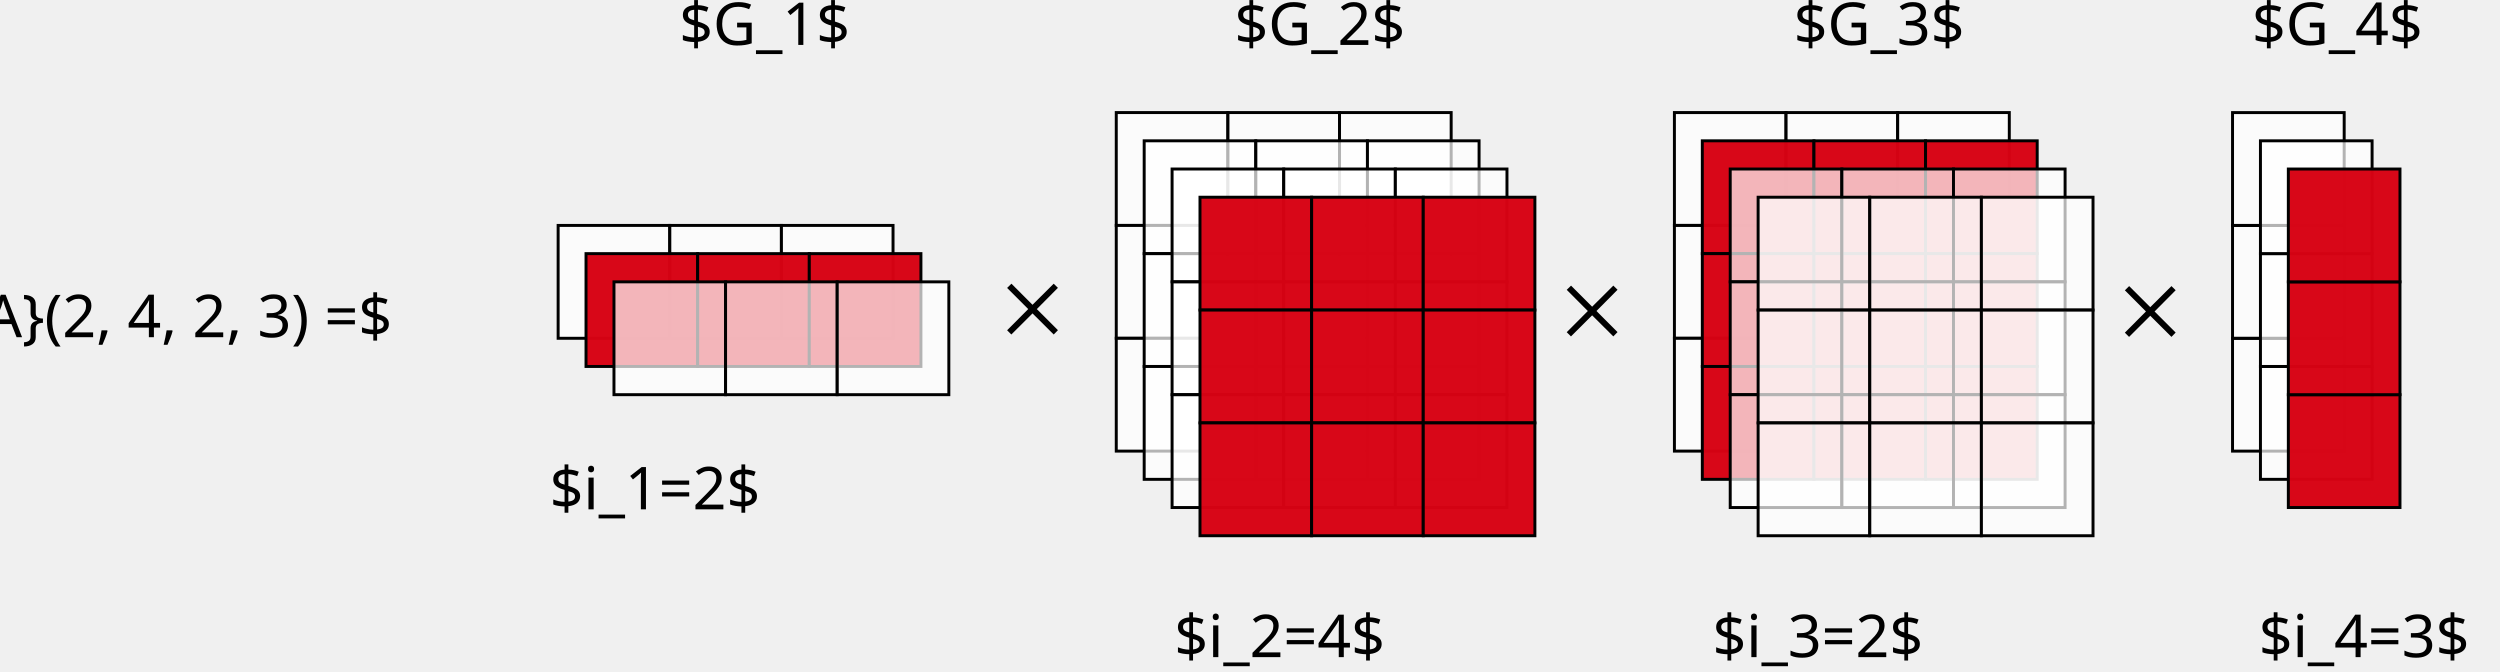
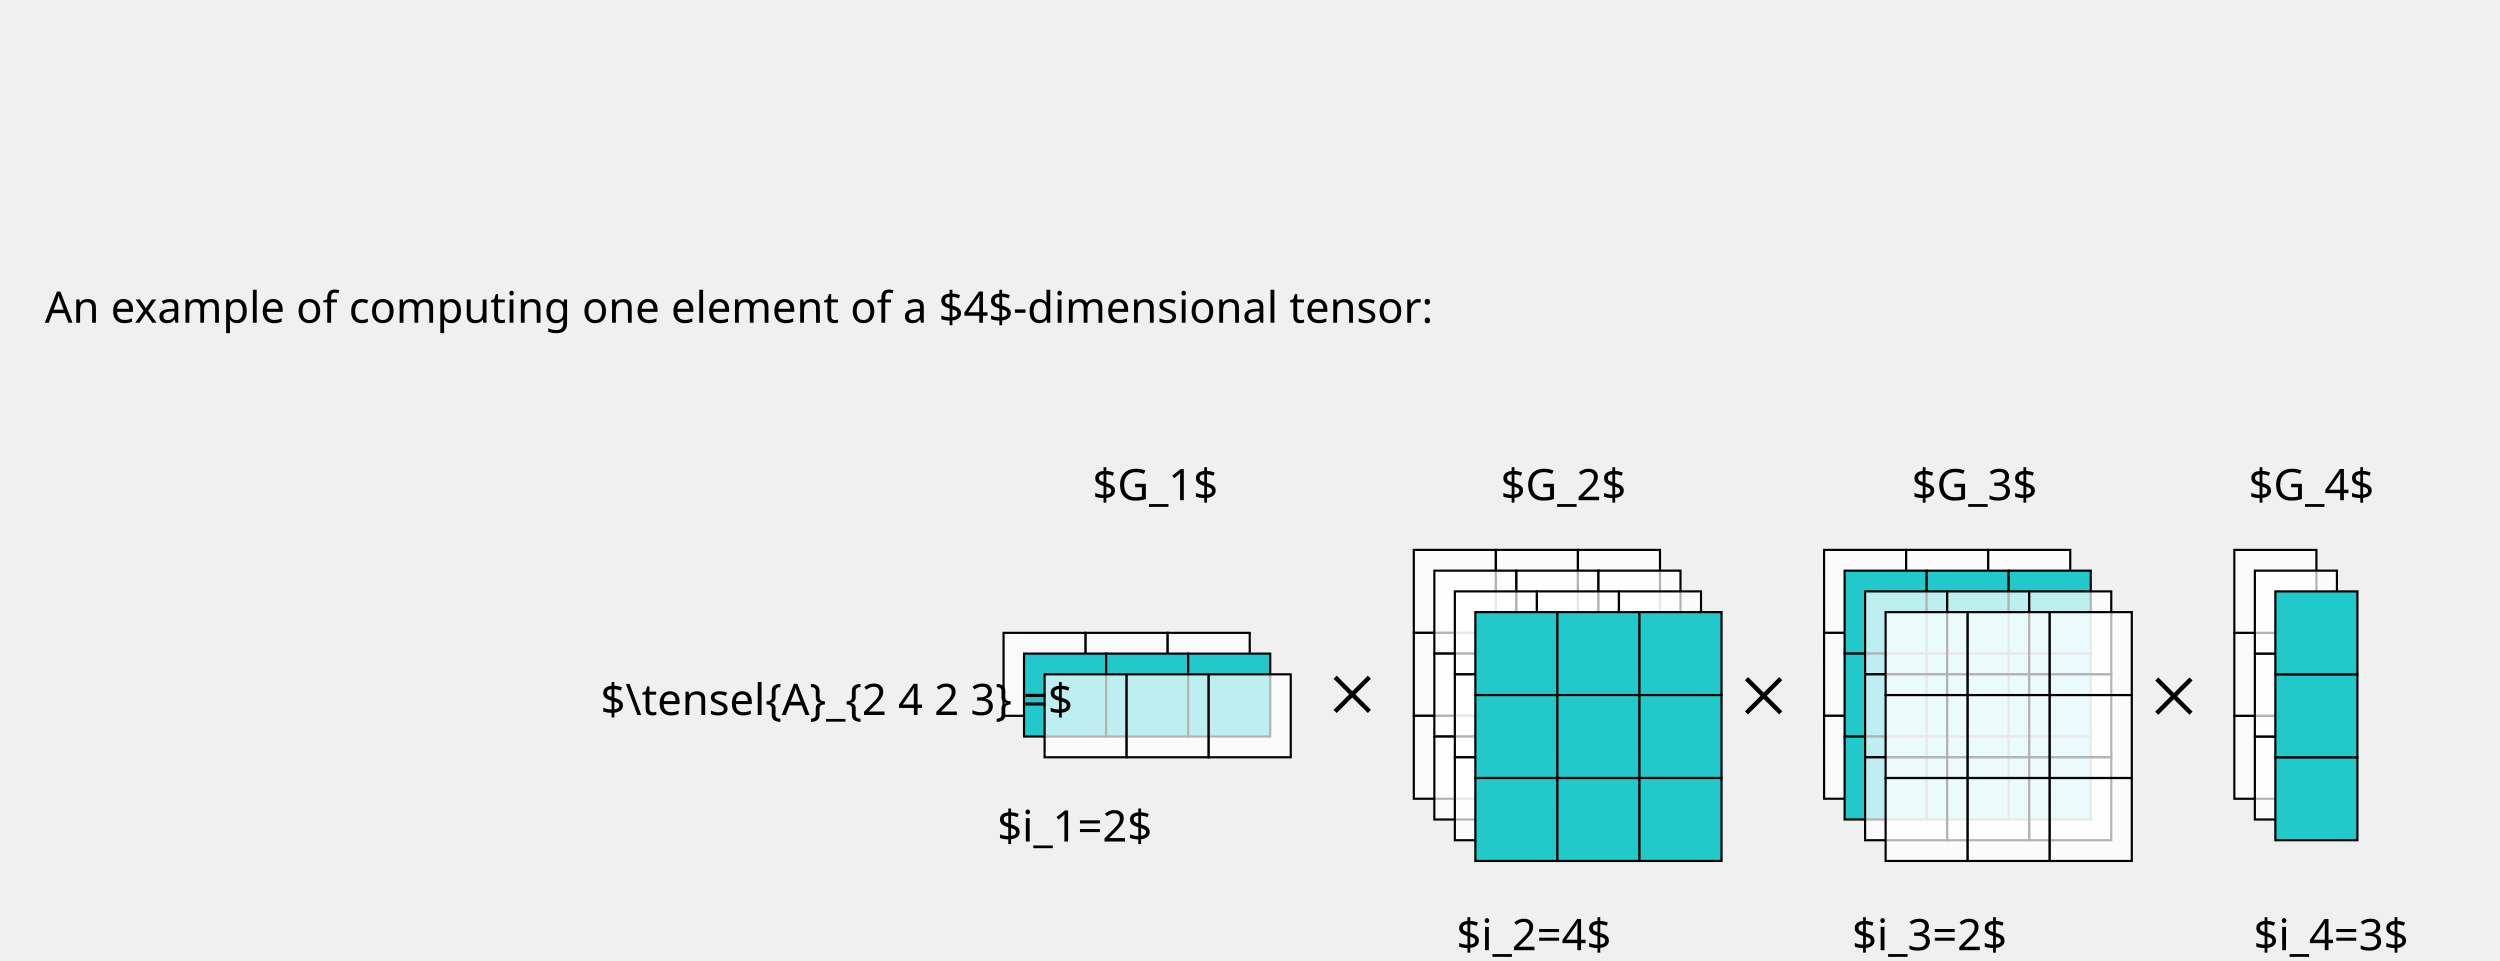
- <svg xmlns="http://www.w3.org/2000/svg" xmlns:xlink="http://www.w3.org/1999/xlink" width="1690.641" height="453.824" id="svg3796" version="1.1">
+ <svg xmlns="http://www.w3.org/2000/svg" xmlns:xlink="http://www.w3.org/1999/xlink" width="2300" height="883.607" id="svg3796" version="1.1">
  <defs id="defs4214">
    </defs>
-   <g id="g3798" transform="translate(-116,-424.1758)">
+   <g id="g3798" transform="translate(429.8282,5.607166)">
    <path d="m 493.44,576.62 75.5,0 0,76.32 -75.5,0 z" id="path3800" style="fill:#ffffff;fill-opacity:0.7;stroke:#000000;stroke-width:2" />
    <use xlink:href="#a" transform="translate(531.4419,308.5243)" id="use3802" x="0" y="0" width="100%" height="100%" />
    <path d="m 568.93,576.62 75.5,0 0,76.32 -75.5,0 z" id="path3804" style="fill:#ffffff;fill-opacity:0.7;stroke:#000000;stroke-width:2" />
    <use xlink:href="#a" transform="translate(606.9302,308.5243)" id="use3806" x="0" y="0" width="100%" height="100%" />
    <path d="m 644.42,576.62 75.5,0 0,76.32 -75.5,0 z" id="path3808" style="fill:#ffffff;fill-opacity:0.7;stroke:#000000;stroke-width:2" />
    <use xlink:href="#a" transform="translate(682.4186,308.5243)" id="use3810" x="0" y="0" width="100%" height="100%" />
    <path d="m 870.88,500.3 75.5,0 0,76.32 -75.5,0 z" id="path3812" style="fill:#ffffff;fill-opacity:0.7;stroke:#000000;stroke-width:2" />
    <use xlink:href="#a" transform="translate(908.8837,232.2122)" id="use3814" x="0" y="0" width="100%" height="100%" />
    <path d="m 946.37,500.3 75.5,0 0,76.32 -75.5,0 z" id="path3816" style="fill:#ffffff;fill-opacity:0.7;stroke:#000000;stroke-width:2" />
    <use xlink:href="#a" transform="translate(984.3721,232.2122)" id="use3818" x="0" y="0" width="100%" height="100%" />
    <path d="m 1021.86,500.3 75.5,0 0,76.32 -75.5,0 z" id="path3820" style="fill:#ffffff;fill-opacity:0.7;stroke:#000000;stroke-width:2" />
    <use xlink:href="#a" transform="translate(1059.861,232.2122)" id="use3822" x="0" y="0" width="100%" height="100%" />
    <path d="m 870.88,576.62 75.5,0 0,76.32 -75.5,0 z" id="path3824" style="fill:#ffffff;fill-opacity:0.7;stroke:#000000;stroke-width:2" />
    <use xlink:href="#a" transform="translate(908.8837,308.5243)" id="use3826" x="0" y="0" width="100%" height="100%" />
    <path d="m 946.37,576.62 75.5,0 0,76.32 -75.5,0 z" id="path3828" style="fill:#ffffff;fill-opacity:0.7;stroke:#000000;stroke-width:2" />
    <use xlink:href="#a" transform="translate(984.3721,308.5243)" id="use3830" x="0" y="0" width="100%" height="100%" />
    <path d="m 1021.86,576.62 75.5,0 0,76.32 -75.5,0 z" id="path3832" style="fill:#ffffff;fill-opacity:0.7;stroke:#000000;stroke-width:2" />
    <use xlink:href="#a" transform="translate(1059.861,308.5243)" id="use3834" x="0" y="0" width="100%" height="100%" />
    <path d="m 870.88,652.94 75.5,0 0,76.3 -75.5,0 z" id="path3836" style="fill:#ffffff;fill-opacity:0.7;stroke:#000000;stroke-width:2" />
    <use xlink:href="#a" transform="translate(908.8837,384.8365)" id="use3838" x="0" y="0" width="100%" height="100%" />
    <path d="m 946.37,652.94 75.5,0 0,76.3 -75.5,0 z" id="path3840" style="fill:#ffffff;fill-opacity:0.7;stroke:#000000;stroke-width:2" />
    <use xlink:href="#a" transform="translate(984.3721,384.8365)" id="use3842" x="0" y="0" width="100%" height="100%" />
    <path d="m 1021.86,652.94 75.5,0 0,76.3 -75.5,0 z" id="path3844" style="fill:#ffffff;fill-opacity:0.7;stroke:#000000;stroke-width:2" />
    <use xlink:href="#a" transform="translate(1059.861,384.8365)" id="use3846" x="0" y="0" width="100%" height="100%" />
    <path d="m 889.76,519.4 75.48,0 0,76.3 -75.48,0 z" id="path3848" style="fill:#ffffff;fill-opacity:0.7;stroke:#000000;stroke-width:2" />
    <use xlink:href="#a" transform="translate(927.7558,251.2902)" id="use3850" x="0" y="0" width="100%" height="100%" />
    <path d="m 965.24,519.4 75.5,0 0,76.3 -75.5,0 z" id="path3852" style="fill:#ffffff;fill-opacity:0.7;stroke:#000000;stroke-width:2" />
    <use xlink:href="#a" transform="translate(1003.244,251.2902)" id="use3854" x="0" y="0" width="100%" height="100%" />
    <path d="m 1040.73,519.4 75.5,0 0,76.3 -75.5,0 z" id="path3856" style="fill:#ffffff;fill-opacity:0.7;stroke:#000000;stroke-width:2" />
    <use xlink:href="#a" transform="translate(1078.733,251.2902)" id="use3858" x="0" y="0" width="100%" height="100%" />
    <path d="m 889.76,595.7 75.48,0 0,76.3 -75.48,0 z" id="path3860" style="fill:#ffffff;fill-opacity:0.7;stroke:#000000;stroke-width:2" />
    <use xlink:href="#a" transform="translate(927.7558,327.6024)" id="use3862" x="0" y="0" width="100%" height="100%" />
    <path d="m 965.24,595.7 75.5,0 0,76.3 -75.5,0 z" id="path3864" style="fill:#ffffff;fill-opacity:0.7;stroke:#000000;stroke-width:2" />
    <use xlink:href="#a" transform="translate(1003.244,327.6024)" id="use3866" x="0" y="0" width="100%" height="100%" />
    <path d="m 1040.73,595.7 75.5,0 0,76.3 -75.5,0 z" id="path3868" style="fill:#ffffff;fill-opacity:0.7;stroke:#000000;stroke-width:2" />
    <use xlink:href="#a" transform="translate(1078.733,327.6024)" id="use3870" x="0" y="0" width="100%" height="100%" />
    <path d="m 889.76,672 75.48,0 0,76.33 -75.48,0 z" id="path3872" style="fill:#ffffff;fill-opacity:0.7;stroke:#000000;stroke-width:2" />
    <use xlink:href="#a" transform="translate(927.7558,403.9146)" id="use3874" x="0" y="0" width="100%" height="100%" />
    <path d="m 965.24,672 75.5,0 0,76.33 -75.5,0 z" id="path3876" style="fill:#ffffff;fill-opacity:0.7;stroke:#000000;stroke-width:2" />
    <use xlink:href="#a" transform="translate(1003.244,403.9146)" id="use3878" x="0" y="0" width="100%" height="100%" />
    <path d="m 1040.73,672 75.5,0 0,76.33 -75.5,0 z" id="path3880" style="fill:#ffffff;fill-opacity:0.7;stroke:#000000;stroke-width:2" />
    <use xlink:href="#a" transform="translate(1078.733,403.9146)" id="use3882" x="0" y="0" width="100%" height="100%" />
    <path d="m 908.63,538.47 75.5,0 0,76.3 -75.5,0 z" id="path3884" style="fill:#ffffff;fill-opacity:0.7;stroke:#000000;stroke-width:2" />
    <use xlink:href="#a" transform="translate(946.6279,270.3682)" id="use3886" x="0" y="0" width="100%" height="100%" />
    <path d="m 984.12,538.47 75.48,0 0,76.3 -75.48,0 z" id="path3888" style="fill:#ffffff;fill-opacity:0.7;stroke:#000000;stroke-width:2" />
    <use xlink:href="#a" transform="translate(1022.116,270.3682)" id="use3890" x="0" y="0" width="100%" height="100%" />
    <path d="m 1059.6,538.47 75.5,0 0,76.3 -75.5,0 z" id="path3892" style="fill:#ffffff;fill-opacity:0.7;stroke:#000000;stroke-width:2" />
    <use xlink:href="#a" transform="translate(1097.605,270.3682)" id="use3894" x="0" y="0" width="100%" height="100%" />
    <path d="m 908.63,614.78 75.5,0 0,76.3 -75.5,0 z" id="path3896" style="fill:#ffffff;fill-opacity:0.7;stroke:#000000;stroke-width:2" />
    <use xlink:href="#a" transform="translate(946.6279,346.6804)" id="use3898" x="0" y="0" width="100%" height="100%" />
    <path d="m 984.12,614.78 75.48,0 0,76.3 -75.48,0 z" id="path3900" style="fill:#ffffff;fill-opacity:0.7;stroke:#000000;stroke-width:2" />
    <use xlink:href="#a" transform="translate(1022.116,346.6804)" id="use3902" x="0" y="0" width="100%" height="100%" />
    <path d="m 1059.6,614.78 75.5,0 0,76.3 -75.5,0 z" id="path3904" style="fill:#ffffff;fill-opacity:0.7;stroke:#000000;stroke-width:2" />
    <use xlink:href="#a" transform="translate(1097.605,346.6804)" id="use3906" x="0" y="0" width="100%" height="100%" />
    <path d="m 908.63,691.1 75.5,0 0,76.3 -75.5,0 z" id="path3908" style="fill:#ffffff;fill-opacity:0.7;stroke:#000000;stroke-width:2" />
    <use xlink:href="#a" transform="translate(946.6279,422.9926)" id="use3910" x="0" y="0" width="100%" height="100%" />
    <path d="m 984.12,691.1 75.48,0 0,76.3 -75.48,0 z" id="path3912" style="fill:#ffffff;fill-opacity:0.7;stroke:#000000;stroke-width:2" />
    <use xlink:href="#a" transform="translate(1022.116,422.9926)" id="use3914" x="0" y="0" width="100%" height="100%" />
    <path d="m 1059.6,691.1 75.5,0 0,76.3 -75.5,0 z" id="path3916" style="fill:#ffffff;fill-opacity:0.7;stroke:#000000;stroke-width:2" />
    <use xlink:href="#a" transform="translate(1097.605,422.9926)" id="use3918" x="0" y="0" width="100%" height="100%" />
-     <path d="m 927.5,557.55 75.5,0 0,76.3 -75.5,0 z" id="path3920" style="fill:#d70314;fill-opacity:0.98;stroke:#000000;stroke-width:2" />
+     <path d="m 927.5,557.55 75.5,0 0,76.3 -75.5,0 z" id="path3920" style="fill:#21c9cb;fill-opacity:1;stroke:#000000;stroke-width:2" />
    <use xlink:href="#a" transform="translate(965.5,289.4463)" id="use3922" x="0" y="0" width="100%" height="100%" />
-     <path d="m 1003,557.55 75.48,0 0,76.3 -75.5,0 z" id="path3924" style="fill:#d70314;fill-opacity:0.98;stroke:#000000;stroke-width:2" />
+     <path d="m 1003,557.55 75.48,0 0,76.3 -75.5,0 z" id="path3924" style="fill:#21c9cb;fill-opacity:1;stroke:#000000;stroke-width:2" />
    <use xlink:href="#a" transform="translate(1040.988,289.4463)" id="use3926" x="0" y="0" width="100%" height="100%" />
-     <path d="m 1078.48,557.55 75.5,0 0,76.3 -75.5,0 z" id="path3928" style="fill:#d70314;fill-opacity:0.98;stroke:#000000;stroke-width:2" />
+     <path d="m 1078.48,557.55 75.5,0 0,76.3 -75.5,0 z" id="path3928" style="fill:#21c9cb;fill-opacity:1;stroke:#000000;stroke-width:2;stroke-opacity:1" />
    <use xlink:href="#a" transform="translate(1116.477,289.4463)" id="use3930" x="0" y="0" width="100%" height="100%" />
-     <path d="m 927.5,633.86 75.5,0 0,76.3 -75.5,0 z" id="path3932" style="fill:#d70314;fill-opacity:0.98;stroke:#000000;stroke-width:2" />
+     <path d="m 927.5,633.86 75.5,0 0,76.3 -75.5,0 z" id="path3932" style="fill:#21c9cb;fill-opacity:1;stroke:#000000;stroke-width:2" />
    <use xlink:href="#a" transform="translate(965.5,365.7585)" id="use3934" x="0" y="0" width="100%" height="100%" />
-     <path d="m 1003,633.86 75.48,0 0,76.3 -75.5,0 z" id="path3936" style="fill:#d70314;fill-opacity:0.98;stroke:#000000;stroke-width:2" />
+     <path d="m 1003,710.16 75.48,0 0,-76.3 -75.5,0 z" id="path3936" style="fill:#21c9cb;fill-opacity:1;stroke:#000000;stroke-width:2" />
    <use xlink:href="#a" transform="translate(1040.988,365.7585)" id="use3938" x="0" y="0" width="100%" height="100%" />
-     <path d="m 1078.48,633.86 75.5,0 0,76.3 -75.5,0 z" id="path3940" style="fill:#d70314;fill-opacity:0.98;stroke:#000000;stroke-width:2" />
+     <path d="m 1078.48,633.86 75.5,0 0,76.3 -75.5,0 z" id="path3940" style="fill:#21c9cb;fill-opacity:1;stroke:#000000;stroke-width:2" />
    <use xlink:href="#a" transform="translate(1116.477,365.7585)" id="use3942" x="0" y="0" width="100%" height="100%" />
-     <path d="m 927.5,710.17 75.5,0 0,76.3 -75.5,0 z" id="path3944" style="fill:#d70314;fill-opacity:0.98;stroke:#000000;stroke-width:2" />
+     <path d="m 927.5,710.17 75.5,0 0,76.3 -75.5,0 z" id="path3944" style="fill:#21c9cb;fill-opacity:1;stroke:#000000;stroke-width:2" />
    <use xlink:href="#a" transform="translate(965.5,442.0706)" id="use3946" x="0" y="0" width="100%" height="100%" />
-     <path d="m 1003,710.17 75.48,0 0,76.3 -75.5,0 z" id="path3948" style="fill:#d70314;fill-opacity:0.98;stroke:#000000;stroke-width:2" />
+     <path d="m 1003,710.17 75.48,0 0,76.3 -75.5,0 z" id="path3948" style="fill:#21c9cb;fill-opacity:1;stroke:#000000;stroke-width:2" />
    <use xlink:href="#a" transform="translate(1040.988,442.0706)" id="use3950" x="0" y="0" width="100%" height="100%" />
-     <path d="m 1078.48,710.17 75.5,0 0,76.3 -75.5,0 z" id="path3952" style="fill:#d70314;fill-opacity:0.98;stroke:#000000;stroke-width:2" />
+     <path d="m 1078.48,710.17 75.5,0 0,76.3 -75.5,0 z" id="path3952" style="fill:#21c9cb;fill-opacity:1;stroke:#000000;stroke-width:2" />
    <use xlink:href="#a" transform="translate(1116.477,442.0706)" id="use3954" x="0" y="0" width="100%" height="100%" />
    <path d="m 1248.33,500.3 75.48,0 0,76.32 -75.47,0 z" id="path3956" style="fill:#ffffff;fill-opacity:0.7;stroke:#000000;stroke-width:2" />
    <use xlink:href="#a" transform="translate(1286.326,232.2122)" id="use3958" x="0" y="0" width="100%" height="100%" />
    <path d="m 1323.8,500.3 75.5,0 0,76.32 -75.5,0 z" id="path3960" style="fill:#ffffff;fill-opacity:0.7;stroke:#000000;stroke-width:2" />
    <use xlink:href="#a" transform="translate(1361.814,232.2122)" id="use3962" x="0" y="0" width="100%" height="100%" />
    <path d="m 1399.3,500.3 75.5,0 0,76.32 -75.5,0 z" id="path3964" style="fill:#ffffff;fill-opacity:0.7;stroke:#000000;stroke-width:2" />
    <use xlink:href="#a" transform="translate(1437.302,232.2122)" id="use3966" x="0" y="0" width="100%" height="100%" />
    <path d="m 1248.33,576.62 75.48,0 0,76.32 -75.47,0 z" id="path3968" style="fill:#ffffff;fill-opacity:0.7;stroke:#000000;stroke-width:2" />
    <use xlink:href="#a" transform="translate(1286.326,308.5243)" id="use3970" x="0" y="0" width="100%" height="100%" />
    <path d="m 1323.8,576.62 75.5,0 0,76.32 -75.5,0 z" id="path3972" style="fill:#ffffff;fill-opacity:0.7;stroke:#000000;stroke-width:2" />
    <use xlink:href="#a" transform="translate(1361.814,308.5243)" id="use3974" x="0" y="0" width="100%" height="100%" />
    <path d="m 1399.3,576.62 75.5,0 0,76.32 -75.5,0 z" id="path3976" style="fill:#ffffff;fill-opacity:0.7;stroke:#000000;stroke-width:2" />
    <use xlink:href="#a" transform="translate(1437.302,308.5243)" id="use3978" x="0" y="0" width="100%" height="100%" />
    <path d="m 1248.33,652.94 75.48,0 0,76.3 -75.47,0 z" id="path3980" style="fill:#ffffff;fill-opacity:0.7;stroke:#000000;stroke-width:2" />
    <use xlink:href="#a" transform="translate(1286.326,384.8365)" id="use3982" x="0" y="0" width="100%" height="100%" />
    <path d="m 1323.8,652.94 75.5,0 0,76.3 -75.5,0 z" id="path3984" style="fill:#ffffff;fill-opacity:0.7;stroke:#000000;stroke-width:2" />
    <use xlink:href="#a" transform="translate(1361.814,384.8365)" id="use3986" x="0" y="0" width="100%" height="100%" />
    <path d="m 1399.3,652.94 75.5,0 0,76.3 -75.5,0 z" id="path3988" style="fill:#ffffff;fill-opacity:0.7;stroke:#000000;stroke-width:2" />
    <use xlink:href="#a" transform="translate(1437.302,384.8365)" id="use3990" x="0" y="0" width="100%" height="100%" />
-     <path d="m 1267.2,519.4 75.5,0 0,76.3 -75.5,0 z" id="path3992" style="fill:#d70314;fill-opacity:0.98;stroke:#000000;stroke-width:2" />
+     <path d="m 1267.2,519.4 75.5,0 0,76.3 -75.5,0 z" id="path3992" style="fill:#21c9cb;fill-opacity:1;stroke:#000000;stroke-width:2" />
    <use xlink:href="#a" transform="translate(1305.198,251.2902)" id="use3994" x="0" y="0" width="100%" height="100%" />
-     <path d="m 1342.7,519.4 75.47,0 0,76.3 -75.48,0 z" id="path3996" style="fill:#d70314;fill-opacity:0.98;stroke:#000000;stroke-width:2" />
+     <path d="m 1342.7,519.4 75.47,0 0,76.3 -75.48,0 z" id="path3996" style="fill:#21c9cb;fill-opacity:1;stroke:#000000;stroke-width:2" />
    <use xlink:href="#a" transform="translate(1380.686,251.2902)" id="use3998" x="0" y="0" width="100%" height="100%" />
-     <path d="m 1418.17,519.4 75.5,0 0,76.3 -75.5,0 z" id="path4000" style="fill:#d70314;fill-opacity:0.98;stroke:#000000;stroke-width:2" />
+     <path d="m 1418.17,519.4 75.5,0 0,76.3 -75.5,0 z" id="path4000" style="fill:#21c9cb;fill-opacity:1;stroke:#000000;stroke-width:2" />
    <use xlink:href="#a" transform="translate(1456.174,251.2902)" id="use4002" x="0" y="0" width="100%" height="100%" />
-     <path d="m 1267.2,595.7 75.5,0 0,76.3 -75.5,0 z" id="path4004" style="fill:#d70314;fill-opacity:0.98;stroke:#000000;stroke-width:2" />
+     <path d="m 1267.2,595.7 75.5,0 0,76.3 -75.5,0 z" id="path4004" style="fill:#21c9cb;fill-opacity:1;stroke:#000000;stroke-width:2" />
    <use xlink:href="#a" transform="translate(1305.198,327.6024)" id="use4006" x="0" y="0" width="100%" height="100%" />
-     <path d="m 1342.7,595.7 75.47,0 0,76.3 -75.48,0 z" id="path4008" style="fill:#d70314;fill-opacity:0.98;stroke:#000000;stroke-width:2" />
+     <path d="m 1342.7,595.7 75.47,0 0,76.3 -75.48,0 z" id="path4008" style="fill:#21c9cb;fill-opacity:1;stroke:#000000;stroke-width:2" />
    <use xlink:href="#a" transform="translate(1380.686,327.6024)" id="use4010" x="0" y="0" width="100%" height="100%" />
-     <path d="m 1418.17,595.7 75.5,0 0,76.3 -75.5,0 z" id="path4012" style="fill:#d70314;fill-opacity:0.98;stroke:#000000;stroke-width:2" />
+     <path d="m 1418.17,595.7 75.5,0 0,76.3 -75.5,0 z" id="path4012" style="fill:#21c9cb;fill-opacity:1;stroke:#000000;stroke-width:2" />
    <use xlink:href="#a" transform="translate(1456.174,327.6024)" id="use4014" x="0" y="0" width="100%" height="100%" />
-     <path d="m 1267.2,672 75.5,0 0,76.33 -75.5,0 z" id="path4016" style="fill:#d70314;fill-opacity:0.98;stroke:#000000;stroke-width:2" />
+     <path d="m 1267.2,672 75.5,0 0,76.33 -75.5,0 z" id="path4016" style="fill:#21c9cb;fill-opacity:1;stroke:#000000;stroke-width:2" />
    <use xlink:href="#a" transform="translate(1305.198,403.9146)" id="use4018" x="0" y="0" width="100%" height="100%" />
-     <path d="m 1342.7,672 75.47,0 0,76.33 -75.48,0 z" id="path4020" style="fill:#d70314;fill-opacity:0.98;stroke:#000000;stroke-width:2" />
+     <path d="m 1342.7,672 75.47,0 0,76.33 -75.48,0 z" id="path4020" style="fill:#21c9cb;fill-opacity:1;stroke:#000000;stroke-width:2" />
    <use xlink:href="#a" transform="translate(1380.686,403.9146)" id="use4022" x="0" y="0" width="100%" height="100%" />
-     <path d="m 1418.17,672 75.5,0 0,76.33 -75.5,0 z" id="path4024" style="fill:#d70314;fill-opacity:0.98;stroke:#000000;stroke-width:2" />
+     <path d="m 1418.17,672 75.5,0 0,76.33 -75.5,0 z" id="path4024" style="fill:#21c9cb;fill-opacity:1;stroke:#000000;stroke-width:2" />
    <use xlink:href="#a" transform="translate(1456.174,403.9146)" id="use4026" x="0" y="0" width="100%" height="100%" />
    <path d="m 1286.07,538.47 75.5,0 0,76.3 -75.5,0 z" id="path4028" style="fill:#ffffff;fill-opacity:0.7;stroke:#000000;stroke-width:2" />
    <use xlink:href="#a" transform="translate(1324.07,270.3682)" id="use4030" x="0" y="0" width="100%" height="100%" />
    <path d="m 1361.56,538.47 75.5,0 0,76.3 -75.5,0 z" id="path4032" style="fill:#ffffff;fill-opacity:0.7;stroke:#000000;stroke-width:2" />
    <use xlink:href="#a" transform="translate(1399.558,270.3682)" id="use4034" x="0" y="0" width="100%" height="100%" />
    <path d="m 1437.05,538.47 75.48,0 0,76.3 -75.48,0 z" id="path4036" style="fill:#ffffff;fill-opacity:0.7;stroke:#000000;stroke-width:2" />
    <use xlink:href="#a" transform="translate(1475.046,270.3682)" id="use4038" x="0" y="0" width="100%" height="100%" />
    <path d="m 1286.07,614.78 75.5,0 0,76.3 -75.5,0 z" id="path4040" style="fill:#ffffff;fill-opacity:0.7;stroke:#000000;stroke-width:2" />
    <use xlink:href="#a" transform="translate(1324.07,346.6804)" id="use4042" x="0" y="0" width="100%" height="100%" />
    <path d="m 1361.56,614.78 75.5,0 0,76.3 -75.5,0 z" id="path4044" style="fill:#ffffff;fill-opacity:0.7;stroke:#000000;stroke-width:2" />
    <use xlink:href="#a" transform="translate(1399.558,346.6804)" id="use4046" x="0" y="0" width="100%" height="100%" />
    <path d="m 1437.05,614.78 75.48,0 0,76.3 -75.48,0 z" id="path4048" style="fill:#ffffff;fill-opacity:0.7;stroke:#000000;stroke-width:2" />
    <use xlink:href="#a" transform="translate(1475.046,346.6804)" id="use4050" x="0" y="0" width="100%" height="100%" />
    <path d="m 1286.07,691.1 75.5,0 0,76.3 -75.5,0 z" id="path4052" style="fill:#ffffff;fill-opacity:0.7;stroke:#000000;stroke-width:2" />
    <use xlink:href="#a" transform="translate(1324.07,422.9926)" id="use4054" x="0" y="0" width="100%" height="100%" />
    <path d="m 1361.56,691.1 75.5,0 0,76.3 -75.5,0 z" id="path4056" style="fill:#ffffff;fill-opacity:0.7;stroke:#000000;stroke-width:2" />
    <use xlink:href="#a" transform="translate(1399.558,422.9926)" id="use4058" x="0" y="0" width="100%" height="100%" />
    <path d="m 1437.05,691.1 75.48,0 0,76.3 -75.48,0 z" id="path4060" style="fill:#ffffff;fill-opacity:0.7;stroke:#000000;stroke-width:2" />
    <use xlink:href="#a" transform="translate(1475.046,422.9926)" id="use4062" x="0" y="0" width="100%" height="100%" />
    <path d="m 1304.94,557.55 75.5,0 0,76.3 -75.5,0 z" id="path4064" style="fill:#ffffff;fill-opacity:0.7;stroke:#000000;stroke-width:2" />
    <use xlink:href="#a" transform="translate(1342.942,289.4463)" id="use4066" x="0" y="0" width="100%" height="100%" />
    <path d="m 1380.43,557.55 75.5,0 0,76.3 -75.5,0 z" id="path4068" style="fill:#ffffff;fill-opacity:0.7;stroke:#000000;stroke-width:2" />
    <use xlink:href="#a" transform="translate(1418.43,289.4463)" id="use4070" x="0" y="0" width="100%" height="100%" />
    <path d="m 1455.92,557.55 75.5,0 0,76.3 -75.5,0 z" id="path4072" style="fill:#ffffff;fill-opacity:0.7;stroke:#000000;stroke-width:2" />
    <use xlink:href="#a" transform="translate(1493.919,289.4463)" id="use4074" x="0" y="0" width="100%" height="100%" />
    <path d="m 1304.94,633.86 75.5,0 0,76.3 -75.5,0 z" id="path4076" style="fill:#ffffff;fill-opacity:0.7;stroke:#000000;stroke-width:2" />
    <use xlink:href="#a" transform="translate(1342.942,365.7585)" id="use4078" x="0" y="0" width="100%" height="100%" />
    <path d="m 1380.43,633.86 75.5,0 0,76.3 -75.5,0 z" id="path4080" style="fill:#ffffff;fill-opacity:0.7;stroke:#000000;stroke-width:2" />
    <use xlink:href="#a" transform="translate(1418.43,365.7585)" id="use4082" x="0" y="0" width="100%" height="100%" />
    <path d="m 1455.92,633.86 75.5,0 0,76.3 -75.5,0 z" id="path4084" style="fill:#ffffff;fill-opacity:0.7;stroke:#000000;stroke-width:2" />
    <use xlink:href="#a" transform="translate(1493.919,365.7585)" id="use4086" x="0" y="0" width="100%" height="100%" />
    <path d="m 1304.94,710.17 75.5,0 0,76.3 -75.5,0 z" id="path4088" style="fill:#ffffff;fill-opacity:0.7;stroke:#000000;stroke-width:2" />
    <use xlink:href="#a" transform="translate(1342.942,442.0706)" id="use4090" x="0" y="0" width="100%" height="100%" />
    <path d="m 1380.43,710.17 75.5,0 0,76.3 -75.5,0 z" id="path4092" style="fill:#ffffff;fill-opacity:0.7;stroke:#000000;stroke-width:2" />
    <use xlink:href="#a" transform="translate(1418.43,442.0706)" id="use4094" x="0" y="0" width="100%" height="100%" />
    <path d="m 1455.92,710.17 75.5,0 0,76.3 -75.5,0 z" id="path4096" style="fill:#ffffff;fill-opacity:0.7;stroke:#000000;stroke-width:2" />
    <use xlink:href="#a" transform="translate(1493.919,442.0706)" id="use4098" x="0" y="0" width="100%" height="100%" />
-     <path d="m 512.3,595.7 75.5,0 0,76.3 -75.5,0 z" id="path4100" style="fill:#d70314;fill-opacity:0.98;stroke:#000000;stroke-width:2" />
+     <path d="m 512.3,595.7 75.5,0 0,76.3 -75.5,0 z" id="path4100" style="fill:#21c9cb;fill-opacity:1;stroke:#000000;stroke-width:2" />
    <use xlink:href="#a" transform="translate(550.3139,327.6024)" id="use4102" x="0" y="0" width="100%" height="100%" />
-     <path d="m 587.8,595.7 75.5,0 0,76.3 -75.5,0 z" id="path4104" style="fill:#d70314;fill-opacity:0.98;stroke:#000000;stroke-width:2" />
+     <path d="m 587.8,595.7 75.5,0 0,76.3 -75.5,0 z" id="path4104" style="fill:#21c9cb;fill-opacity:1;stroke:#000000;stroke-width:2" />
    <use xlink:href="#a" transform="translate(625.8023,327.6024)" id="use4106" x="0" y="0" width="100%" height="100%" />
-     <path d="m 663.3,595.7 75.48,0 0,76.3 -75.5,0 z" id="path4108" style="fill:#d70314;fill-opacity:0.98;stroke:#000000;stroke-width:2" />
+     <path d="m 663.3,595.7 75.48,0 0,76.3 -75.5,0 z" id="path4108" style="fill:#21c9cb;fill-opacity:1;stroke:#000000;stroke-width:2" />
    <use xlink:href="#a" transform="translate(701.2907,327.6024)" id="use4110" x="0" y="0" width="100%" height="100%" />
    <path d="m 531.2,614.78 75.47,0 0,76.3 -75.47,0 z" id="path4112" style="fill:#ffffff;fill-opacity:0.7;stroke:#000000;stroke-width:2" />
    <use xlink:href="#a" transform="translate(569.1861,346.6804)" id="use4114" x="0" y="0" width="100%" height="100%" />
    <path d="m 606.67,614.78 75.5,0 0,76.3 -75.5,0 z" id="path4116" style="fill:#ffffff;fill-opacity:0.7;stroke:#000000;stroke-width:2" />
    <use xlink:href="#a" transform="translate(644.6744,346.6804)" id="use4118" x="0" y="0" width="100%" height="100%" />
    <path d="m 682.16,614.78 75.5,0 0,76.3 -75.5,0 z" id="path4120" style="fill:#ffffff;fill-opacity:0.7;stroke:#000000;stroke-width:2" />
    <use xlink:href="#a" transform="translate(720.1628,346.6804)" id="use4122" x="0" y="0" width="100%" height="100%" />
    <path d="m 1625.77,729.25 0,-76.3 75.5,0 0,76.3 z" id="path4124" style="fill:#ffffff;fill-opacity:0.7;stroke:#000000;stroke-width:2" />
    <use xlink:href="#a" transform="matrix(0,-1,1,0,1669.167,378.7487)" id="use4126" x="0" y="0" width="100%" height="100%" />
    <path d="m 1625.77,652.94 0,-76.32 75.5,0 0,76.32 z" id="path4128" style="fill:#ffffff;fill-opacity:0.7;stroke:#000000;stroke-width:2" />
    <use xlink:href="#a" transform="matrix(0,-1,1,0,1669.167,302.4365)" id="use4130" x="0" y="0" width="100%" height="100%" />
    <path d="m 1625.77,576.62 0,-76.3 75.5,0 0,76.3 z" id="path4132" style="fill:#ffffff;fill-opacity:0.7;stroke:#000000;stroke-width:2" />
    <use xlink:href="#a" transform="matrix(0,-1,1,0,1669.167,226.1243)" id="use4134" x="0" y="0" width="100%" height="100%" />
    <path d="m 1644.64,748.33 0,-76.33 75.5,0 0,76.33 z" id="path4136" style="fill:#ffffff;fill-opacity:0.7;stroke:#000000;stroke-width:2" />
    <use xlink:href="#a" transform="matrix(0,-1,1,0,1688.04,397.8267)" id="use4138" x="0" y="0" width="100%" height="100%" />
    <path d="m 1644.64,672 0,-76.3 75.5,0 0,76.3 z" id="path4140" style="fill:#ffffff;fill-opacity:0.7;stroke:#000000;stroke-width:2" />
    <use xlink:href="#a" transform="matrix(0,-1,1,0,1688.04,321.5145)" id="use4142" x="0" y="0" width="100%" height="100%" />
    <path d="m 1644.64,595.7 0,-76.3 75.5,0 0,76.3 z" id="path4144" style="fill:#ffffff;fill-opacity:0.7;stroke:#000000;stroke-width:2" />
    <use xlink:href="#a" transform="matrix(0,-1,1,0,1688.04,245.2024)" id="use4146" x="0" y="0" width="100%" height="100%" />
-     <path d="m 1663.5,767.4 0,-76.3 75.5,0 0,76.3 z" id="path4148" style="fill:#d70314;fill-opacity:0.98;stroke:#000000;stroke-width:2" />
+     <path d="m 1663.5,767.4 0,-76.3 75.5,0 0,76.3 z" id="path4148" style="fill:#21c9cb;fill-opacity:1;stroke:#000000;stroke-width:2" />
    <use xlink:href="#a" transform="matrix(0,-1,1,0,1706.912,416.9048)" id="use4150" x="0" y="0" width="100%" height="100%" />
-     <path d="m 1663.5,691.1 0,-76.32 75.5,0 0,76.3 z" id="path4152" style="fill:#d70314;fill-opacity:0.98;stroke:#000000;stroke-width:2" />
+     <path d="m 1663.5,691.1 0,-76.32 75.5,0 0,76.3 z" id="path4152" style="fill:#21c9cb;fill-opacity:1;stroke:#000000;stroke-width:2" />
    <use xlink:href="#a" transform="matrix(0,-1,1,0,1706.912,340.5926)" id="use4154" x="0" y="0" width="100%" height="100%" />
-     <path d="m 1663.5,614.78 0,-76.3 75.5,0 0,76.3 z" id="path4156" style="fill:#d70314;fill-opacity:0.98;stroke:#000000;stroke-width:2" />
+     <path d="m 1663.5,614.78 0,-76.3 75.5,0 0,76.3 z" id="path4156" style="fill:#21c9cb;fill-opacity:1;stroke:#000000;stroke-width:2" />
    <use xlink:href="#a" transform="matrix(0,-1,1,0,1706.912,264.2804)" id="use4158" x="0" y="0" width="100%" height="100%" />
    <path d="m 606.67,424.3 72.95,0 0,52.68 -72.95,0 z" id="path4160" style="fill:none" />
    <path d="m 1003,424.3 72.94,0 0,52.68 -72.94,0 z" id="path4164" style="fill:none" />
    <path d="m 1380.43,424.44 72.95,0 0,53.3 -72.95,0 z" id="path4168" style="fill:none" />
    <path d="m 1647.18,424.3 72.95,0 0,52.68 -72.95,0 z" id="path4172" style="fill:none" />
    <path d="m 794.4,614.98 39.73,0 0,36.47 -39.73,0 z" id="path4176" style="fill:none" />
    <path d="m 831.43,647.47 -2.85,2.92 -14.33,-14.27 -14.32,14.26 -2.86,-2.86 14.27,-14.33 -14.27,-14.3 2.92,-2.86 14.25,14.26 14.33,-14.26 2.85,2.8 -14.26,14.37" id="path4178" />
    <path d="m 1172.84,616.27 39.72,0 0,36.47 -39.72,0 z" id="path4180" style="fill:none" />
    <path d="m 1209.86,648.77 -2.85,2.9 -14.32,-14.25 -14.32,14.26 -2.86,-2.85 14.27,-14.33 -14.27,-14.32 2.92,-2.85 14.26,14.26 14.33,-14.27 2.86,2.8 -14.26,14.37" id="path4182" />
-     <path d="m 1550.28,616.58 39.72,0 0,36.47 -39.72,0 z" id="path4184" style="fill:none" />
+     <path d="m 1468.28,616.58 39.72,0 0,36.47 -39.72,0 z" id="path4184" style="fill:none" />
    <path d="m 1587.3,649.07 -2.85,2.92 -14.33,-14.27 -14.32,14.28 -2.85,-2.86 14.26,-14.33 -14.25,-14.3 2.9,-2.86 14.27,14.26 14.33,-14.26 2.85,2.8 -14.26,14.37" id="path4186" />
    <path d="m 116,606.6 187.52,0 0,60.37 -187.52,0 z" id="path4188" style="fill:none" />
    <path d="m 394.5,617.48 42.52,0 0,25.98 -42.5,0 z" id="path4192" style="fill:none" />
    <path d="m 476,691 45.42,0 0,51.95 -45.42,0 z" id="path4196" style="fill:none" />
    <path d="m 882.08,786.77 45.42,0 0,51.95 -45.42,0 z" id="path4200" style="fill:none" />
    <path d="m 1221.78,767 45.42,0 0,52.56 -45.42,0 z" id="path4204" style="fill:none" />
    <path d="m 1626,786 45.42,0 0,51.95 -45.42,0 z" id="path4208" style="fill:none" />
-     <text xml:space="preserve" style="font-style:normal;font-weight:normal;font-size:40px;line-height:125%;font-family:sans-serif;letter-spacing:0px;word-spacing:0px;fill:#000000;fill-opacity:1;stroke:none;stroke-width:1px;stroke-linecap:butt;stroke-linejoin:miter;stroke-opacity:1" x="-61.32" y="652.189" id="text4218">
-       <tspan x="-61.32" y="652.189" id="tspan4302">$\tensel{A}(2, 4, 2, 3) =$</tspan>
+     <text xml:space="preserve" style="font-style:normal;font-weight:normal;font-size:40px;line-height:125%;font-family:sans-serif;letter-spacing:0px;word-spacing:0px;fill:#000000;fill-opacity:1;stroke:none;stroke-width:1px;stroke-linecap:butt;stroke-linejoin:miter;stroke-opacity:1" x="122.68" y="652.189" id="text4218">
+       <tspan x="122.68" y="652.189" id="tspan4302">$\tensel{A}_{2 4 2 3} =$</tspan>
    </text>
    <text xml:space="preserve" style="font-style:normal;font-weight:normal;font-size:40px;line-height:125%;font-family:sans-serif;letter-spacing:0px;word-spacing:0px;fill:#000000;fill-opacity:1;stroke:none;stroke-width:1px;stroke-linecap:butt;stroke-linejoin:miter;stroke-opacity:1" x="575.307" y="454.566" id="text4228">
      <tspan x="575.307" y="454.566" id="tspan4232">$G_1$</tspan>
    </text>
    <text xml:space="preserve" style="font-style:normal;font-weight:normal;font-size:40px;line-height:125%;font-family:sans-serif;letter-spacing:0px;word-spacing:0px;fill:#000000;fill-opacity:1;stroke:none;stroke-width:1px;stroke-linecap:butt;stroke-linejoin:miter;stroke-opacity:1" x="950.787" y="454.566" id="text4236">
      <tspan id="tspan4238" x="950.787" y="454.566">$G_2$</tspan>
    </text>
    <text xml:space="preserve" style="font-style:normal;font-weight:normal;font-size:40px;line-height:125%;font-family:sans-serif;letter-spacing:0px;word-spacing:0px;fill:#000000;fill-opacity:1;stroke:none;stroke-width:1px;stroke-linecap:butt;stroke-linejoin:miter;stroke-opacity:1" x="1328.976" y="454.566" id="text4240">
      <tspan id="tspan4242" x="1328.976" y="454.566">$G_3$</tspan>
    </text>
    <text xml:space="preserve" style="font-style:normal;font-weight:normal;font-size:40px;line-height:125%;font-family:sans-serif;letter-spacing:0px;word-spacing:0px;fill:#000000;fill-opacity:1;stroke:none;stroke-width:1px;stroke-linecap:butt;stroke-linejoin:miter;stroke-opacity:1" x="1638.882" y="454.566" id="text4244">
      <tspan id="tspan4246" x="1638.882" y="454.566">$G_4$</tspan>
    </text>
    <text xml:space="preserve" style="font-style:normal;font-weight:normal;font-size:40px;line-height:125%;font-family:sans-serif;letter-spacing:0px;word-spacing:0px;fill:#000000;fill-opacity:1;stroke:none;stroke-width:1px;stroke-linecap:butt;stroke-linejoin:miter;stroke-opacity:1" x="910.11" y="868.566" id="text4248">
      <tspan id="tspan4250" x="910.11" y="868.566">$i_2=4$</tspan>
    </text>
    <text xml:space="preserve" style="font-style:normal;font-weight:normal;font-size:40px;line-height:125%;font-family:sans-serif;letter-spacing:0px;word-spacing:0px;fill:#000000;fill-opacity:1;stroke:none;stroke-width:1px;stroke-linecap:butt;stroke-linejoin:miter;stroke-opacity:1" x="1274.079" y="868.566" id="text4252">
      <tspan id="tspan4254" x="1274.079" y="868.566">$i_3=2$</tspan>
    </text>
    <text xml:space="preserve" style="font-style:normal;font-weight:normal;font-size:40px;line-height:125%;font-family:sans-serif;letter-spacing:0px;word-spacing:0px;fill:#000000;fill-opacity:1;stroke:none;stroke-width:1px;stroke-linecap:butt;stroke-linejoin:miter;stroke-opacity:1" x="1643.496" y="868.566" id="text4256">
      <tspan id="tspan4258" x="1643.496" y="868.566">$i_4=3$</tspan>
    </text>
    <text xml:space="preserve" style="font-style:normal;font-weight:normal;font-size:40px;line-height:125%;font-family:sans-serif;letter-spacing:0px;word-spacing:0px;fill:#000000;fill-opacity:1;stroke:none;stroke-width:1px;stroke-linecap:butt;stroke-linejoin:miter;stroke-opacity:1" x="487.669" y="768.598" id="text4260">
      <tspan id="tspan4262" x="487.669" y="768.598">$i_1=2$</tspan>
    </text>
    <text xml:space="preserve" style="font-style:normal;font-weight:normal;font-size:40px;line-height:125%;font-family:sans-serif;letter-spacing:0px;word-spacing:0px;fill:#000000;fill-opacity:1;stroke:none;stroke-width:1px;stroke-linecap:butt;stroke-linejoin:miter;stroke-opacity:1" x="121.669" y="34.992" id="text4306">
      <tspan id="tspan4308" x="121.669" y="34.992" />
    </text>
  </g>
+   <flowRoot xml:space="preserve" id="flowRoot4990" style="font-style:normal;font-weight:normal;font-size:40px;line-height:125%;font-family:sans-serif;letter-spacing:0px;word-spacing:0px;fill:#000000;fill-opacity:1;stroke:none;stroke-width:1px;stroke-linecap:butt;stroke-linejoin:miter;stroke-opacity:1" transform="translate(307.1524,-45.993)">
+     <flowRegion id="flowRegion4992">
+       <rect id="rect4994" width="3382.303" height="57.788" x="295.739" y="37.182" />
+     </flowRegion>
+     <flowPara id="flowPara4996">$\tensel{A}_{i_1 \ldots i_d} = \underbrace{G_1[i_1]}_{1 \times \rank} \underbrace{G_2[i_2]}_{\rank \times \rank} \ldots \underbrace{G_d[i_d]}_{\rank \times 1}$</flowPara>
+   </flowRoot>
+   <text xml:space="preserve" style="font-style:normal;font-weight:normal;font-size:40px;line-height:125%;font-family:sans-serif;letter-spacing:0px;word-spacing:0px;fill:#000000;fill-opacity:1;stroke:none;stroke-width:1px;stroke-linecap:butt;stroke-linejoin:miter;stroke-opacity:1" x="41.201" y="296.935" id="text4998">
+     <tspan id="tspan5000" x="41.201" y="296.935">An example of computing one element of a $4$-dimensional tensor:</tspan>
+   </text>
</svg>
